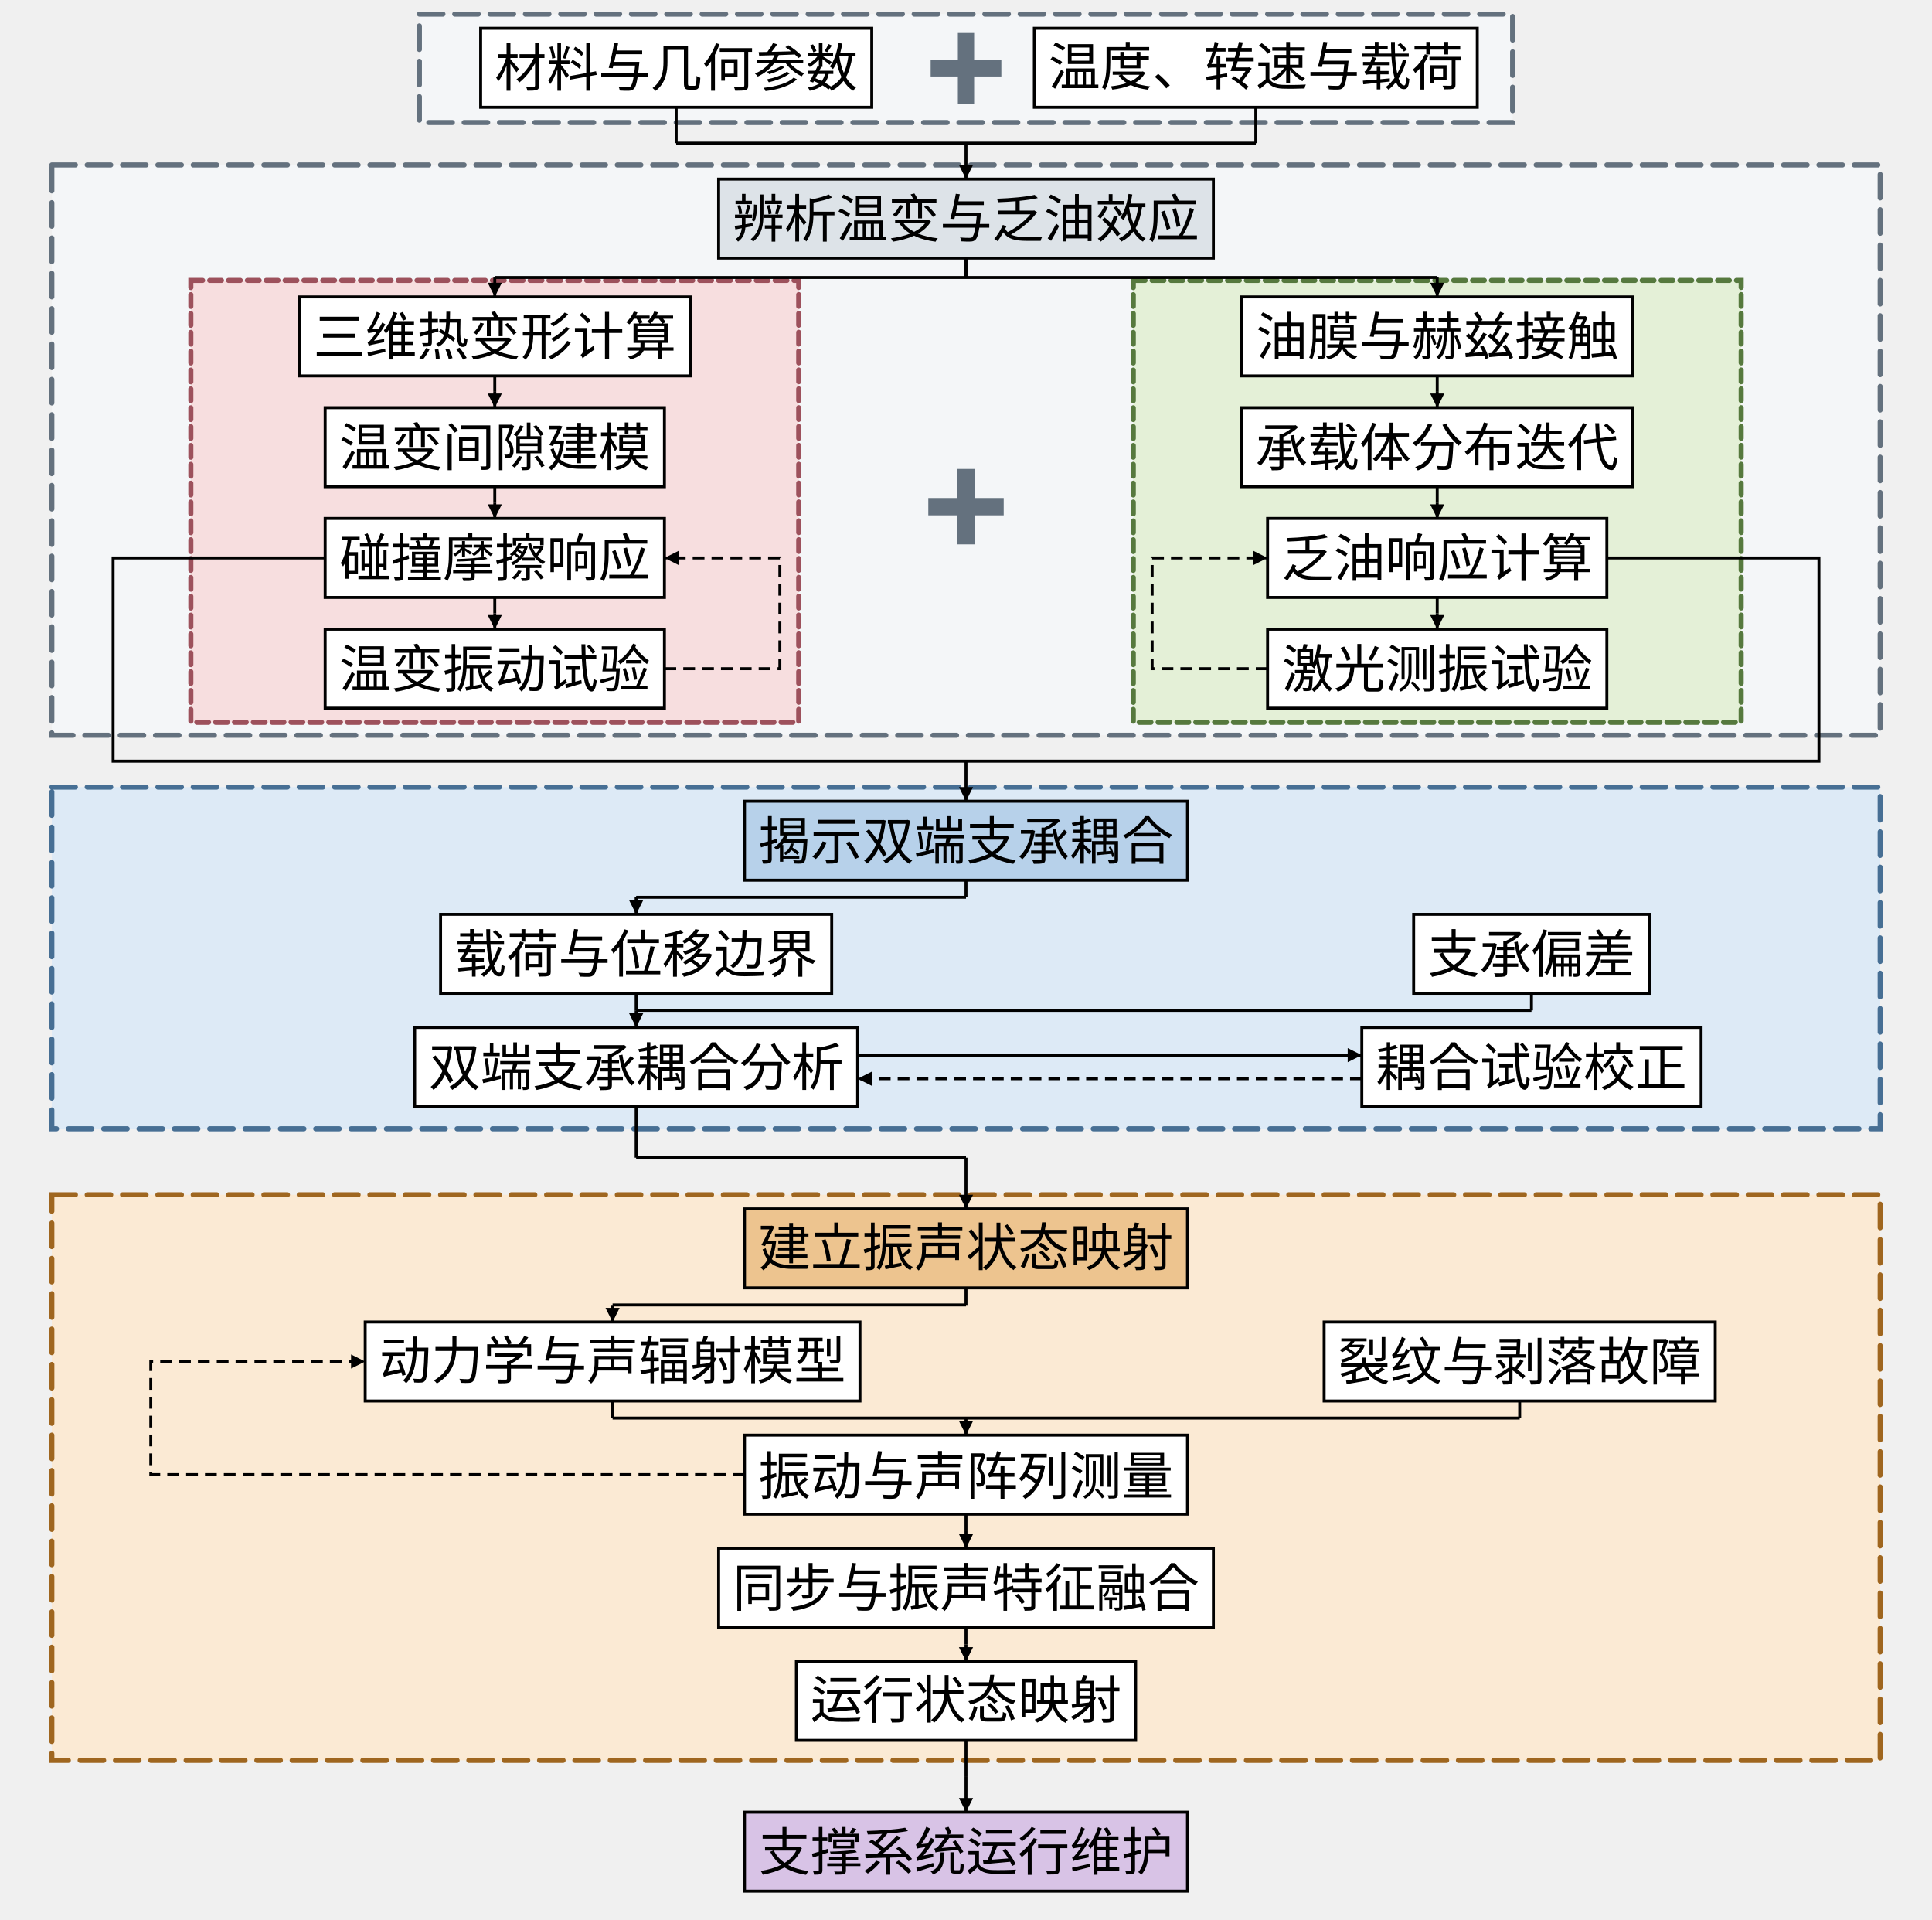
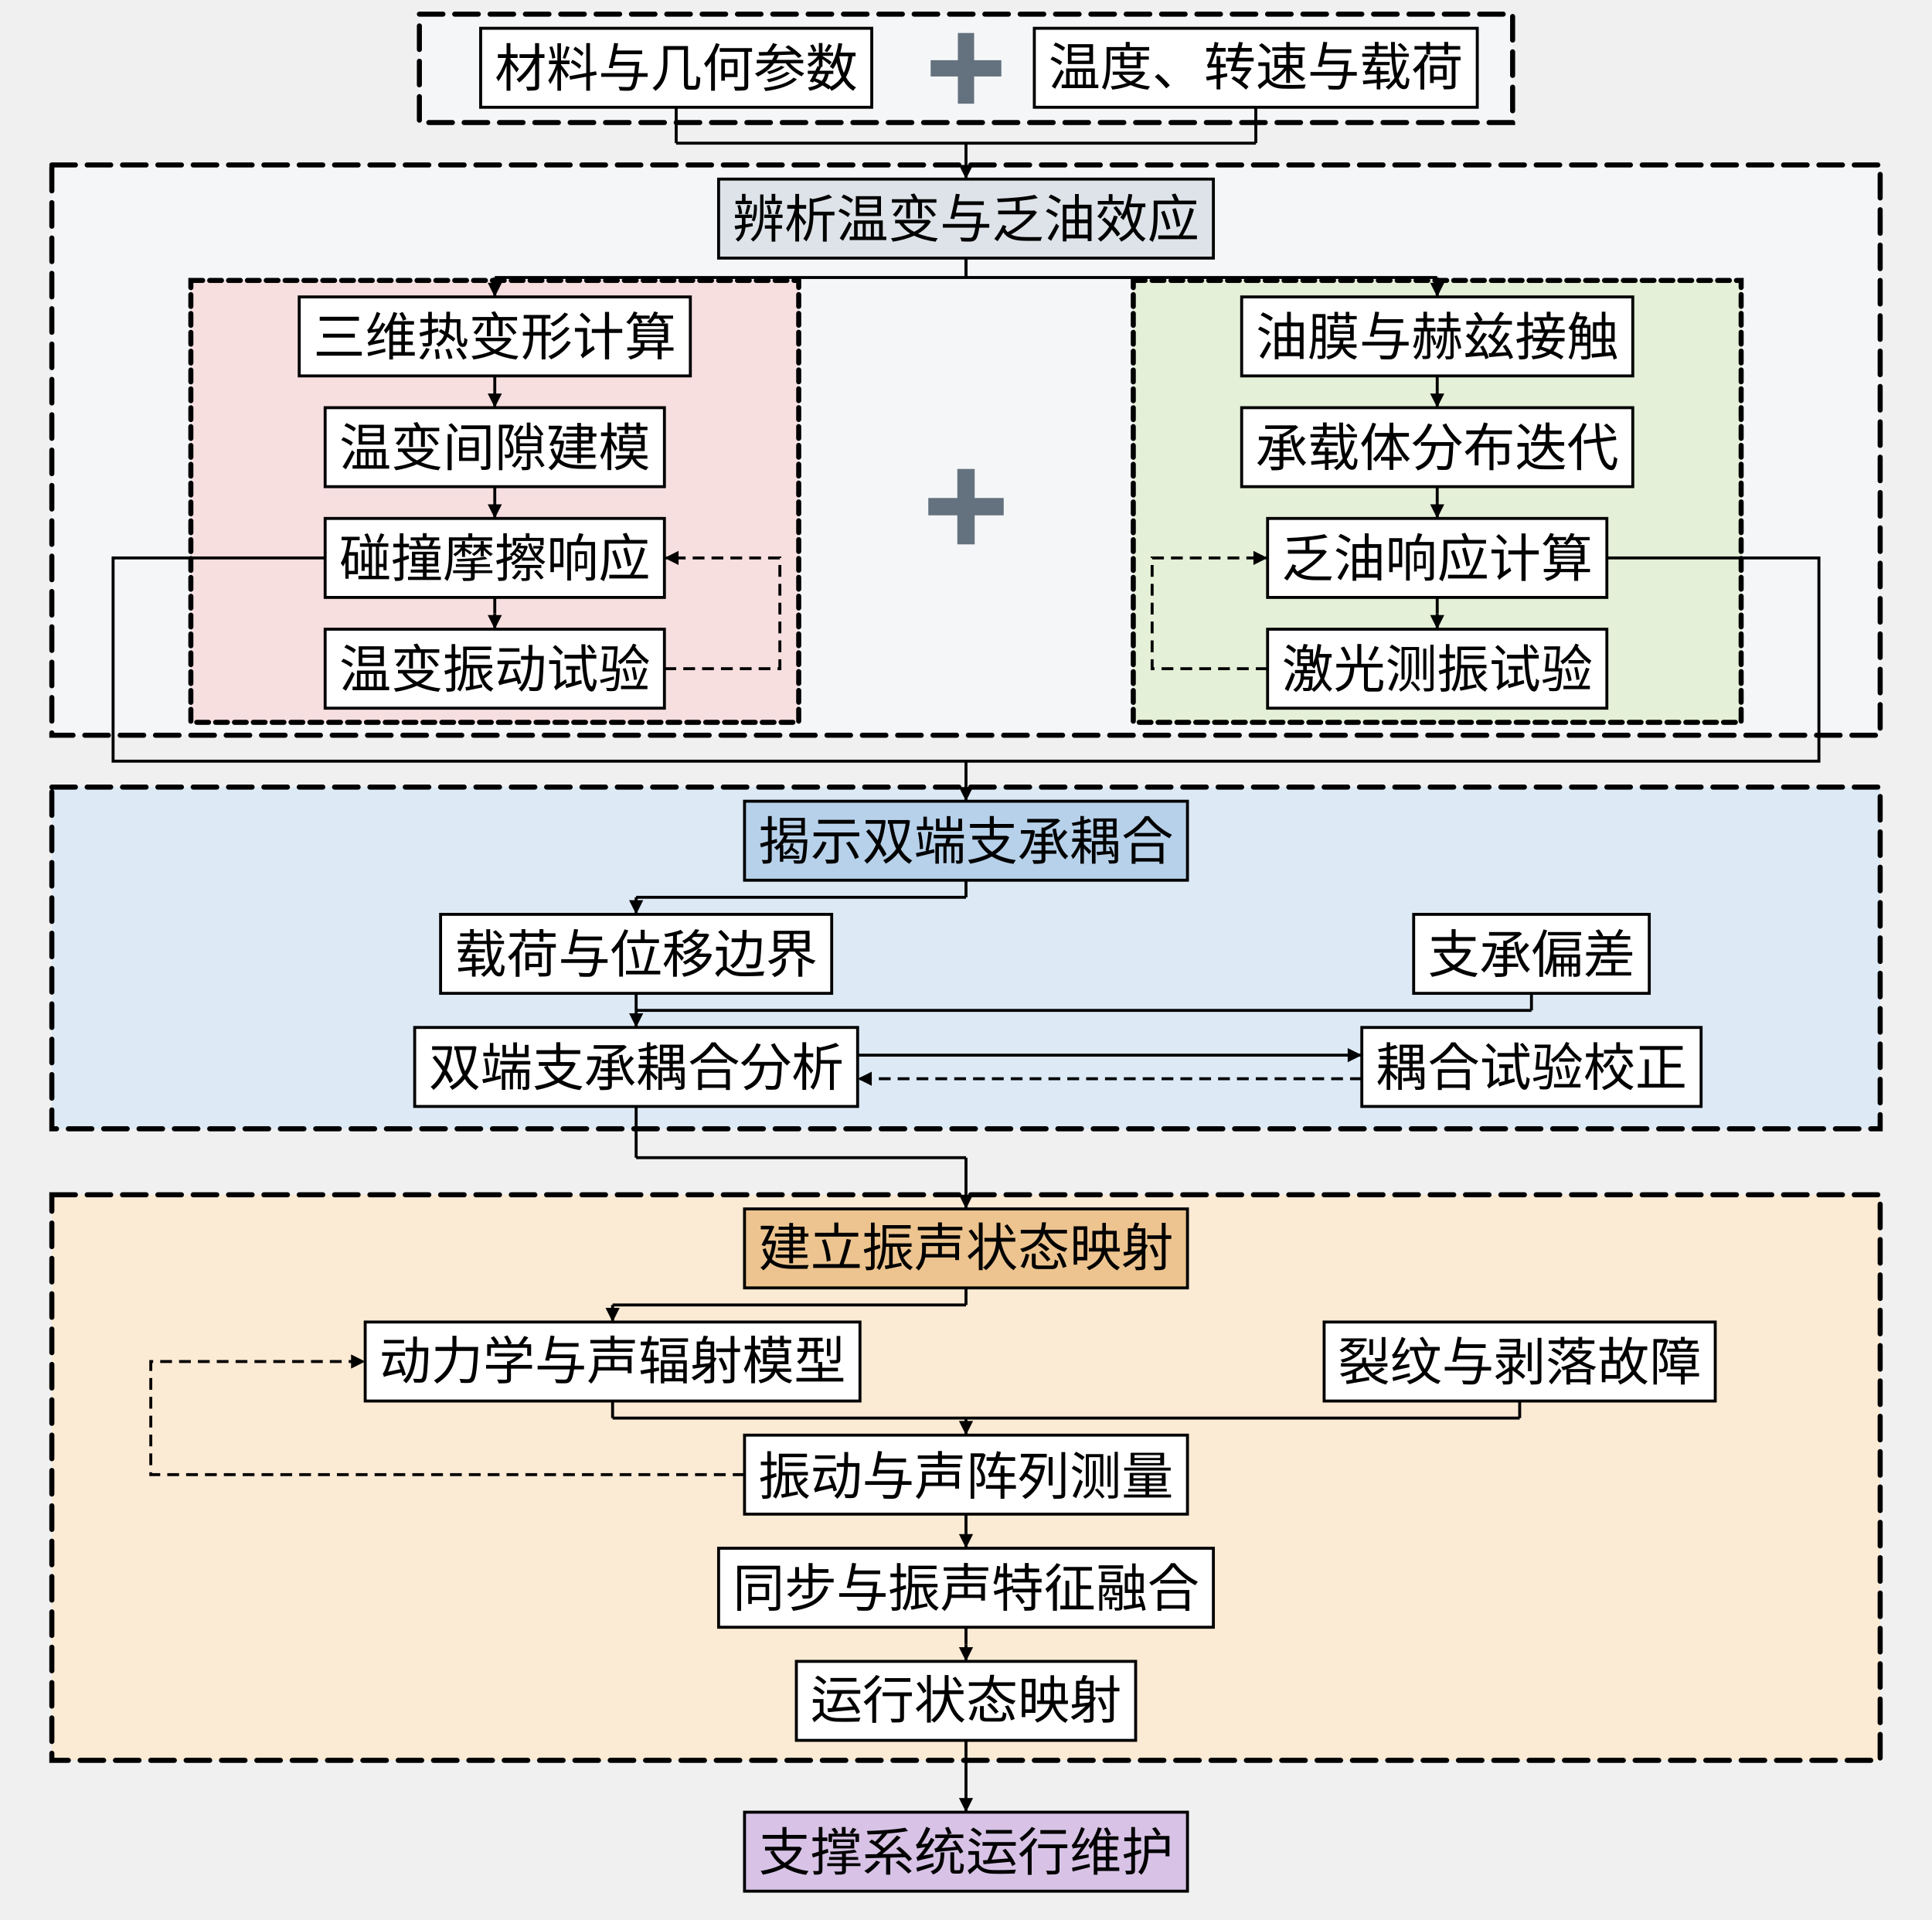
<svg xmlns="http://www.w3.org/2000/svg" width="820px" height="814.52px" viewBox="0 0 820 814.52" version="1.1">
  <g id="module-frame-001" data-object-type="module-frame" aria-label="">
-     <rect id="rectangle-001" x="178" y="6" width="464" height="46" fill="#F4F6F8" stroke="#64717E" stroke-width="2.15" stroke-linecap="round" stroke-linejoin="miter" stroke-dasharray="10 5" />
+     <rect id="rectangle-001" x="178" y="6" width="464" height="46" fill="#F4F6F8" stroke="#000000" stroke-width="2.15" stroke-linecap="round" stroke-linejoin="miter" stroke-dasharray="10 5" />
  </g>
  <g id="module-frame-002" data-object-type="module-frame" aria-label="">
-     <rect id="rectangle-002" x="22" y="70" width="776" height="242" fill="#F4F6F8" stroke="#64717E" stroke-width="2.15" stroke-linecap="round" stroke-linejoin="miter" stroke-dasharray="10 5" />
+     <rect id="rectangle-002" x="22" y="70" width="776" height="242" fill="#F4F6F8" stroke="#000000" stroke-width="2.15" stroke-linecap="round" stroke-linejoin="miter" stroke-dasharray="10 5" />
  </g>
  <g id="submodule-frame-001" data-object-type="submodule-frame" aria-label="">
-     <rect id="rectangle-003" x="81" y="119" width="258" height="187.52" fill="#F7DEDF" stroke="#9D515C" stroke-width="2.15" stroke-linecap="round" stroke-linejoin="miter" stroke-dasharray="5 3" />
+     <rect id="rectangle-003" x="81" y="119" width="258" height="187.52" fill="#F7DEDF" stroke="#000000" stroke-width="2.15" stroke-linecap="round" stroke-linejoin="miter" stroke-dasharray="5 3" />
  </g>
  <g id="submodule-frame-002" data-object-type="submodule-frame" aria-label="">
-     <rect id="rectangle-004" x="481" y="119" width="258" height="187.52" fill="#E4F0D7" stroke="#56793E" stroke-width="2.15" stroke-linecap="round" stroke-linejoin="miter" stroke-dasharray="5 3" />
+     <rect id="rectangle-004" x="481" y="119" width="258" height="187.52" fill="#E4F0D7" stroke="#000000" stroke-width="2.15" stroke-linecap="round" stroke-linejoin="miter" stroke-dasharray="5 3" />
  </g>
  <g id="module-frame-003" data-object-type="module-frame" aria-label="">
-     <rect id="rectangle-005" x="22" y="334" width="776" height="145" fill="#DDEAF6" stroke="#476F94" stroke-width="2.15" stroke-linecap="round" stroke-linejoin="miter" stroke-dasharray="10 5" />
+     <rect id="rectangle-005" x="22" y="334" width="776" height="145" fill="#DDEAF6" stroke="#000000" stroke-width="2.15" stroke-linecap="round" stroke-linejoin="miter" stroke-dasharray="10 5" />
  </g>
  <g id="module-frame-004" data-object-type="module-frame" aria-label="">
-     <rect id="rectangle-006" x="22" y="507" width="776" height="240" fill="#FBEAD4" stroke="#9F661F" stroke-width="2.15" stroke-linecap="round" stroke-linejoin="miter" stroke-dasharray="10 5" />
+     <rect id="rectangle-006" x="22" y="507" width="776" height="240" fill="#FBEAD4" stroke="#000000" stroke-width="2.15" stroke-linecap="round" stroke-linejoin="miter" stroke-dasharray="10 5" />
  </g>
  <g id="plus-001" data-object-type="plus" aria-label="">
    <path id="plus-shape-001" d="M406.55 14 L413.45 14 L413.45 25.55 L425 25.55 L425 32.45 L413.45 32.45 L413.45 44 L406.55 44 L406.55 32.45 L395 32.45 L395 25.55 L406.55 25.55 Z" fill="#64717E" stroke="none" />
  </g>
  <g id="connector-001" data-object-type="connector" aria-label="">
    <path id="line-001" d="M410 109.52 L410 117.76" fill="none" stroke="#000000" stroke-width="1.25" stroke-linejoin="miter" stroke-linecap="butt" />
  </g>
  <g id="connector-002" data-object-type="connector" aria-label="">
    <path id="line-002" d="M210 117.76 L410 117.76" fill="none" stroke="#000000" stroke-width="1.25" stroke-linejoin="miter" stroke-linecap="butt" />
  </g>
  <g id="connector-003" data-object-type="connector" aria-label="">
    <path id="line-003" d="M210 117.76 L210 126" fill="none" stroke="#000000" stroke-width="1.25" stroke-linejoin="miter" stroke-linecap="butt" />
    <polygon id="arrowhead-001" points="210,126 213,120 207,120" fill="#000000" stroke="none" />
  </g>
  <g id="connector-004" data-object-type="connector" aria-label="">
    <path id="line-004" d="M210 159.52 L210 166.26" fill="none" stroke="#000000" stroke-width="1.25" stroke-linejoin="miter" stroke-linecap="butt" />
  </g>
  <g id="connector-005" data-object-type="connector" aria-label="">
    <path id="line-005" d="M210 166.26 L210 173" fill="none" stroke="#000000" stroke-width="1.25" stroke-linejoin="miter" stroke-linecap="butt" />
    <polygon id="arrowhead-002" points="210,173 213,167 207,167" fill="#000000" stroke="none" />
  </g>
  <g id="connector-006" data-object-type="connector" aria-label="">
    <path id="line-006" d="M210 206.52 L210 213.26" fill="none" stroke="#000000" stroke-width="1.25" stroke-linejoin="miter" stroke-linecap="butt" />
  </g>
  <g id="connector-007" data-object-type="connector" aria-label="">
    <path id="line-007" d="M210 213.26 L210 220" fill="none" stroke="#000000" stroke-width="1.25" stroke-linejoin="miter" stroke-linecap="butt" />
    <polygon id="arrowhead-003" points="210,220 213,214 207,214" fill="#000000" stroke="none" />
  </g>
  <g id="connector-008" data-object-type="connector" aria-label="">
    <path id="line-008" d="M210 253.52 L210 260.26" fill="none" stroke="#000000" stroke-width="1.25" stroke-linejoin="miter" stroke-linecap="butt" />
  </g>
  <g id="connector-009" data-object-type="connector" aria-label="">
    <path id="line-009" d="M210 260.26 L210 267" fill="none" stroke="#000000" stroke-width="1.25" stroke-linejoin="miter" stroke-linecap="butt" />
    <polygon id="arrowhead-004" points="210,267 213,261 207,261" fill="#000000" stroke="none" />
  </g>
  <g id="connector-010" data-object-type="connector" aria-label="">
    <path id="line-010" d="M282 283.76 L331 283.76 L331 236.76 L282 236.76" fill="none" stroke="#000000" stroke-width="1.25" stroke-linejoin="miter" stroke-linecap="butt" stroke-dasharray="5 3" />
    <polygon id="arrowhead-005" points="282,236.76 288,239.76 288,233.76" fill="#000000" stroke="none" />
  </g>
  <g id="connector-011" data-object-type="connector" aria-label="">
    <path id="line-011" d="M410 109.52 L410 117.76" fill="none" stroke="#000000" stroke-width="1.25" stroke-linejoin="miter" stroke-linecap="butt" />
  </g>
  <g id="connector-012" data-object-type="connector" aria-label="">
    <path id="line-012" d="M410 117.76 L610 117.76" fill="none" stroke="#000000" stroke-width="1.25" stroke-linejoin="miter" stroke-linecap="butt" />
  </g>
  <g id="connector-013" data-object-type="connector" aria-label="">
    <path id="line-013" d="M610 117.76 L610 126" fill="none" stroke="#000000" stroke-width="1.25" stroke-linejoin="miter" stroke-linecap="butt" />
    <polygon id="arrowhead-006" points="610,126 613,120 607,120" fill="#000000" stroke="none" />
  </g>
  <g id="connector-014" data-object-type="connector" aria-label="">
    <path id="line-014" d="M610 159.52 L610 166.26" fill="none" stroke="#000000" stroke-width="1.25" stroke-linejoin="miter" stroke-linecap="butt" />
  </g>
  <g id="connector-015" data-object-type="connector" aria-label="">
    <path id="line-015" d="M610 166.26 L610 173" fill="none" stroke="#000000" stroke-width="1.25" stroke-linejoin="miter" stroke-linecap="butt" />
    <polygon id="arrowhead-007" points="610,173 613,167 607,167" fill="#000000" stroke="none" />
  </g>
  <g id="connector-016" data-object-type="connector" aria-label="">
    <path id="line-016" d="M610 206.52 L610 213.26" fill="none" stroke="#000000" stroke-width="1.25" stroke-linejoin="miter" stroke-linecap="butt" />
  </g>
  <g id="connector-017" data-object-type="connector" aria-label="">
    <path id="line-017" d="M610 213.26 L610 220" fill="none" stroke="#000000" stroke-width="1.25" stroke-linejoin="miter" stroke-linecap="butt" />
    <polygon id="arrowhead-008" points="610,220 613,214 607,214" fill="#000000" stroke="none" />
  </g>
  <g id="connector-018" data-object-type="connector" aria-label="">
    <path id="line-018" d="M610 253.52 L610 260.26" fill="none" stroke="#000000" stroke-width="1.25" stroke-linejoin="miter" stroke-linecap="butt" />
  </g>
  <g id="connector-019" data-object-type="connector" aria-label="">
    <path id="line-019" d="M610 260.26 L610 267" fill="none" stroke="#000000" stroke-width="1.25" stroke-linejoin="miter" stroke-linecap="butt" />
    <polygon id="arrowhead-009" points="610,267 613,261 607,261" fill="#000000" stroke="none" />
  </g>
  <g id="connector-020" data-object-type="connector" aria-label="">
    <path id="line-020" d="M538 283.76 L489 283.76 L489 236.76 L538 236.76" fill="none" stroke="#000000" stroke-width="1.25" stroke-linejoin="miter" stroke-linecap="butt" stroke-dasharray="5 3" />
    <polygon id="arrowhead-010" points="538,236.76 532,233.76 532,239.76" fill="#000000" stroke="none" />
  </g>
  <g id="connector-021" data-object-type="connector" aria-label="">
    <path id="line-021" d="M287 45.52 L287 60.76" fill="none" stroke="#000000" stroke-width="1.25" stroke-linejoin="miter" stroke-linecap="butt" />
  </g>
  <g id="connector-022" data-object-type="connector" aria-label="">
    <path id="line-022" d="M533 45.52 L533 60.76" fill="none" stroke="#000000" stroke-width="1.25" stroke-linejoin="miter" stroke-linecap="butt" />
  </g>
  <g id="connector-023" data-object-type="connector" aria-label="">
    <path id="line-023" d="M287 60.76 L533 60.76" fill="none" stroke="#000000" stroke-width="1.25" stroke-linejoin="miter" stroke-linecap="butt" />
  </g>
  <g id="connector-024" data-object-type="connector" aria-label="">
    <path id="line-024" d="M410 60.76 L410 76" fill="none" stroke="#000000" stroke-width="1.25" stroke-linejoin="miter" stroke-linecap="butt" />
    <polygon id="arrowhead-011" points="410,76 413,70 407,70" fill="#000000" stroke="none" />
  </g>
  <g id="plus-002" data-object-type="plus" aria-label="">
    <path id="plus-shape-002" d="M406.32 199 L413.68 199 L413.68 211.32 L426 211.32 L426 218.68 L413.68 218.68 L413.68 231 L406.32 231 L406.32 218.68 L394 218.68 L394 211.32 L406.32 211.32 Z" fill="#64717E" stroke="none" />
  </g>
  <g id="connector-025" data-object-type="connector" aria-label="">
    <path id="line-025" d="M138 236.76 L48 236.76 L48 323 L410 323" fill="none" stroke="#000000" stroke-width="1.25" stroke-linejoin="miter" stroke-linecap="butt" />
  </g>
  <g id="connector-026" data-object-type="connector" aria-label="">
    <path id="line-026" d="M682 236.76 L772 236.76 L772 323 L410 323" fill="none" stroke="#000000" stroke-width="1.25" stroke-linejoin="miter" stroke-linecap="butt" />
  </g>
  <g id="connector-027" data-object-type="connector" aria-label="">
    <path id="line-027" d="M410 323 L410 340" fill="none" stroke="#000000" stroke-width="1.25" stroke-linejoin="miter" stroke-linecap="butt" />
    <polygon id="arrowhead-012" points="410,340 413,334 407,334" fill="#000000" stroke="none" />
  </g>
  <g id="connector-028" data-object-type="connector" aria-label="">
    <path id="line-028" d="M410 373.52 L410 380.76" fill="none" stroke="#000000" stroke-width="1.25" stroke-linejoin="miter" stroke-linecap="butt" />
  </g>
  <g id="connector-029" data-object-type="connector" aria-label="">
    <path id="line-029" d="M270 380.76 L410 380.76" fill="none" stroke="#000000" stroke-width="1.25" stroke-linejoin="miter" stroke-linecap="butt" />
  </g>
  <g id="connector-030" data-object-type="connector" aria-label="">
    <path id="line-030" d="M270 380.76 L270 388" fill="none" stroke="#000000" stroke-width="1.25" stroke-linejoin="miter" stroke-linecap="butt" />
    <polygon id="arrowhead-013" points="270,388 273,382 267,382" fill="#000000" stroke="none" />
  </g>
  <g id="connector-031" data-object-type="connector" aria-label="">
    <path id="line-031" d="M270 421.52 L270 428.76" fill="none" stroke="#000000" stroke-width="1.25" stroke-linejoin="miter" stroke-linecap="butt" />
  </g>
  <g id="connector-032" data-object-type="connector" aria-label="">
    <path id="line-032" d="M650 421.52 L650 428.76" fill="none" stroke="#000000" stroke-width="1.25" stroke-linejoin="miter" stroke-linecap="butt" />
  </g>
  <g id="connector-033" data-object-type="connector" aria-label="">
    <path id="line-033" d="M270 428.76 L650 428.76" fill="none" stroke="#000000" stroke-width="1.25" stroke-linejoin="miter" stroke-linecap="butt" />
  </g>
  <g id="connector-034" data-object-type="connector" aria-label="">
    <path id="line-034" d="M270 428.76 L270 436" fill="none" stroke="#000000" stroke-width="1.25" stroke-linejoin="miter" stroke-linecap="butt" />
    <polygon id="arrowhead-014" points="270,436 273,430 267,430" fill="#000000" stroke="none" />
  </g>
  <g id="connector-035" data-object-type="connector" aria-label="">
    <path id="line-035" d="M364 447.76 L578 447.76" fill="none" stroke="#000000" stroke-width="1.25" stroke-linejoin="miter" stroke-linecap="butt" />
    <polygon id="arrowhead-015" points="578,447.76 572,444.76 572,450.76" fill="#000000" stroke="none" />
  </g>
  <g id="connector-036" data-object-type="connector" aria-label="">
    <path id="line-036" d="M578 457.76 L364 457.76" fill="none" stroke="#000000" stroke-width="1.25" stroke-linejoin="miter" stroke-linecap="butt" stroke-dasharray="5 3" />
    <polygon id="arrowhead-016" points="364,457.76 370,460.76 370,454.76" fill="#000000" stroke="none" />
  </g>
  <g id="connector-037" data-object-type="connector" aria-label="">
    <path id="line-037" d="M270 469.52 L270 491.26" fill="none" stroke="#000000" stroke-width="1.25" stroke-linejoin="miter" stroke-linecap="butt" />
  </g>
  <g id="connector-038" data-object-type="connector" aria-label="">
    <path id="line-038" d="M270 491.26 L410 491.26" fill="none" stroke="#000000" stroke-width="1.25" stroke-linejoin="miter" stroke-linecap="butt" />
  </g>
  <g id="connector-039" data-object-type="connector" aria-label="">
    <path id="line-039" d="M410 491.26 L410 513" fill="none" stroke="#000000" stroke-width="1.25" stroke-linejoin="miter" stroke-linecap="butt" />
    <polygon id="arrowhead-017" points="410,513 413,507 407,507" fill="#000000" stroke="none" />
  </g>
  <g id="connector-040" data-object-type="connector" aria-label="">
    <path id="line-040" d="M410 546.52 L410 553.76" fill="none" stroke="#000000" stroke-width="1.25" stroke-linejoin="miter" stroke-linecap="butt" />
  </g>
  <g id="connector-041" data-object-type="connector" aria-label="">
    <path id="line-041" d="M260 553.76 L410 553.76" fill="none" stroke="#000000" stroke-width="1.25" stroke-linejoin="miter" stroke-linecap="butt" />
  </g>
  <g id="connector-042" data-object-type="connector" aria-label="">
    <path id="line-042" d="M260 553.76 L260 561" fill="none" stroke="#000000" stroke-width="1.25" stroke-linejoin="miter" stroke-linecap="butt" />
    <polygon id="arrowhead-018" points="260,561 263,555 257,555" fill="#000000" stroke="none" />
  </g>
  <g id="connector-043" data-object-type="connector" aria-label="">
    <path id="line-043" d="M260 594.52 L260 601.76" fill="none" stroke="#000000" stroke-width="1.25" stroke-linejoin="miter" stroke-linecap="butt" />
  </g>
  <g id="connector-044" data-object-type="connector" aria-label="">
    <path id="line-044" d="M645 594.52 L645 601.76" fill="none" stroke="#000000" stroke-width="1.25" stroke-linejoin="miter" stroke-linecap="butt" />
  </g>
  <g id="connector-045" data-object-type="connector" aria-label="">
    <path id="line-045" d="M260 601.76 L645 601.76" fill="none" stroke="#000000" stroke-width="1.25" stroke-linejoin="miter" stroke-linecap="butt" />
  </g>
  <g id="connector-046" data-object-type="connector" aria-label="">
    <path id="line-046" d="M410 601.76 L410 609" fill="none" stroke="#000000" stroke-width="1.25" stroke-linejoin="miter" stroke-linecap="butt" />
    <polygon id="arrowhead-019" points="410,609 413,603 407,603" fill="#000000" stroke="none" />
  </g>
  <g id="connector-047" data-object-type="connector" aria-label="">
    <path id="line-047" d="M410 642.52 L410 649.76" fill="none" stroke="#000000" stroke-width="1.25" stroke-linejoin="miter" stroke-linecap="butt" />
  </g>
  <g id="connector-048" data-object-type="connector" aria-label="">
    <path id="line-048" d="M410 649.76 L410 657" fill="none" stroke="#000000" stroke-width="1.25" stroke-linejoin="miter" stroke-linecap="butt" />
    <polygon id="arrowhead-020" points="410,657 413,651 407,651" fill="#000000" stroke="none" />
  </g>
  <g id="connector-049" data-object-type="connector" aria-label="">
    <path id="line-049" d="M410 690.52 L410 697.76" fill="none" stroke="#000000" stroke-width="1.25" stroke-linejoin="miter" stroke-linecap="butt" />
  </g>
  <g id="connector-050" data-object-type="connector" aria-label="">
    <path id="line-050" d="M410 697.76 L410 705" fill="none" stroke="#000000" stroke-width="1.25" stroke-linejoin="miter" stroke-linecap="butt" />
    <polygon id="arrowhead-021" points="410,705 413,699 407,699" fill="#000000" stroke="none" />
  </g>
  <g id="connector-051" data-object-type="connector" aria-label="">
    <path id="line-051" d="M316 625.76 L64 625.76 L64 577.76 L155 577.76" fill="none" stroke="#000000" stroke-width="1.25" stroke-linejoin="miter" stroke-linecap="butt" stroke-dasharray="5 3" />
    <polygon id="arrowhead-022" points="155,577.76 149,574.76 149,580.76" fill="#000000" stroke="none" />
  </g>
  <g id="connector-052" data-object-type="connector" aria-label="">
    <path id="line-052" d="M410 738.52 L410 753.76" fill="none" stroke="#000000" stroke-width="1.25" stroke-linejoin="miter" stroke-linecap="butt" />
  </g>
  <g id="connector-053" data-object-type="connector" aria-label="">
    <path id="line-053" d="M410 753.76 L410 769" fill="none" stroke="#000000" stroke-width="1.25" stroke-linejoin="miter" stroke-linecap="butt" />
    <polygon id="arrowhead-023" points="410,769 413,763 407,763" fill="#000000" stroke="none" />
  </g>
  <g id="text-box-001" data-object-type="text-box" aria-label="材料与几何参数">
    <rect id="rectangle-007" x="204" y="12" width="166" height="33.52" fill="#FFFFFF" stroke="#000000" stroke-width="1.25" stroke-linecap="butt" stroke-linejoin="miter" />
    <text id="text-001" xml:space="preserve" font-family="SimSun" font-size="22" font-weight="normal" font-style="normal" fill="#000000">
      <tspan id="text-run-001" x="210" y="36.76" font-family="SimSun" font-size="22" fill="#000000" style="font-family:'SimSun';font-size:22px;font-weight:normal;font-style:normal">材料与几何参数</tspan>
    </text>
  </g>
  <g id="text-box-002" data-object-type="text-box" aria-label="温度、转速与载荷">
    <rect id="rectangle-008" x="439" y="12" width="188" height="33.52" fill="#FFFFFF" stroke="#000000" stroke-width="1.25" stroke-linecap="butt" stroke-linejoin="miter" />
    <text id="text-002" xml:space="preserve" font-family="SimSun" font-size="22" font-weight="normal" font-style="normal" fill="#000000">
      <tspan id="text-run-002" x="445" y="36.26" font-family="SimSun" font-size="22" fill="#000000" style="font-family:'SimSun';font-size:22px;font-weight:normal;font-style:normal">温度、转速与载荷</tspan>
    </text>
  </g>
  <g id="text-box-003" data-object-type="text-box" aria-label="辨析温变与乏油效应">
    <rect id="rectangle-009" x="305" y="76" width="210" height="33.52" fill="#DDE3E8" stroke="#000000" stroke-width="1.25" stroke-linecap="butt" stroke-linejoin="miter" />
    <text id="text-003" xml:space="preserve" font-family="SimSun" font-size="22" font-weight="normal" font-style="normal" fill="#000000">
      <tspan id="text-run-003" x="311" y="100.76" font-family="SimSun" font-size="22" fill="#000000" style="font-family:'SimSun';font-size:22px;font-weight:normal;font-style:normal">辨析温变与乏油效应</tspan>
    </text>
  </g>
  <g id="text-box-004" data-object-type="text-box" aria-label="三维热变形计算">
    <rect id="rectangle-010" x="127" y="126" width="166" height="33.52" fill="#FFFFFF" stroke="#000000" stroke-width="1.25" stroke-linecap="butt" stroke-linejoin="miter" />
    <text id="text-004" xml:space="preserve" font-family="SimSun" font-size="22" font-weight="normal" font-style="normal" fill="#000000">
      <tspan id="text-run-004" x="133" y="150.76" font-family="SimSun" font-size="22" fill="#000000" style="font-family:'SimSun';font-size:22px;font-weight:normal;font-style:normal">三维热变形计算</tspan>
    </text>
  </g>
  <g id="text-box-005" data-object-type="text-box" aria-label="温变间隙建模">
    <rect id="rectangle-011" x="138" y="173" width="144" height="33.52" fill="#FFFFFF" stroke="#000000" stroke-width="1.25" stroke-linecap="butt" stroke-linejoin="miter" />
    <text id="text-005" xml:space="preserve" font-family="SimSun" font-size="22" font-weight="normal" font-style="normal" fill="#000000">
      <tspan id="text-run-005" x="144" y="197.76" font-family="SimSun" font-size="22" fill="#000000" style="font-family:'SimSun';font-size:22px;font-weight:normal;font-style:normal">温变间隙建模</tspan>
    </text>
  </g>
  <g id="text-box-006" data-object-type="text-box" aria-label="碰撞摩擦响应">
    <rect id="rectangle-012" x="138" y="220" width="144" height="33.52" fill="#FFFFFF" stroke="#000000" stroke-width="1.25" stroke-linecap="butt" stroke-linejoin="miter" />
    <text id="text-006" xml:space="preserve" font-family="SimSun" font-size="22" font-weight="normal" font-style="normal" fill="#000000">
      <tspan id="text-run-006" x="144" y="244.76" font-family="SimSun" font-size="22" fill="#000000" style="font-family:'SimSun';font-size:22px;font-weight:normal;font-style:normal">碰撞摩擦响应</tspan>
    </text>
  </g>
  <g id="text-box-007" data-object-type="text-box" aria-label="温变振动试验">
    <rect id="rectangle-013" x="138" y="267" width="144" height="33.52" fill="#FFFFFF" stroke="#000000" stroke-width="1.25" stroke-linecap="butt" stroke-linejoin="miter" />
    <text id="text-007" xml:space="preserve" font-family="SimSun" font-size="22" font-weight="normal" font-style="normal" fill="#000000">
      <tspan id="text-run-007" x="144" y="291.76" font-family="SimSun" font-size="22" fill="#000000" style="font-family:'SimSun';font-size:22px;font-weight:normal;font-style:normal">温变振动试验</tspan>
    </text>
  </g>
  <g id="text-box-008" data-object-type="text-box" aria-label="油膜与赫兹接触">
    <rect id="rectangle-014" x="527" y="126" width="166" height="33.52" fill="#FFFFFF" stroke="#000000" stroke-width="1.25" stroke-linecap="butt" stroke-linejoin="miter" />
    <text id="text-008" xml:space="preserve" font-family="SimSun" font-size="22" font-weight="normal" font-style="normal" fill="#000000">
      <tspan id="text-run-008" x="533" y="150.76" font-family="SimSun" font-size="22" fill="#000000" style="font-family:'SimSun';font-size:22px;font-weight:normal;font-style:normal">油膜与赫兹接触</tspan>
    </text>
  </g>
  <g id="text-box-009" data-object-type="text-box" aria-label="承载体分布迭代">
    <rect id="rectangle-015" x="527" y="173" width="166" height="33.52" fill="#FFFFFF" stroke="#000000" stroke-width="1.25" stroke-linecap="butt" stroke-linejoin="miter" />
    <text id="text-009" xml:space="preserve" font-family="SimSun" font-size="22" font-weight="normal" font-style="normal" fill="#000000">
      <tspan id="text-run-009" x="533" y="197.76" font-family="SimSun" font-size="22" fill="#000000" style="font-family:'SimSun';font-size:22px;font-weight:normal;font-style:normal">承载体分布迭代</tspan>
    </text>
  </g>
  <g id="text-box-010" data-object-type="text-box" aria-label="乏油响应计算">
    <rect id="rectangle-016" x="538" y="220" width="144" height="33.52" fill="#FFFFFF" stroke="#000000" stroke-width="1.25" stroke-linecap="butt" stroke-linejoin="miter" />
    <text id="text-010" xml:space="preserve" font-family="SimSun" font-size="22" font-weight="normal" font-style="normal" fill="#000000">
      <tspan id="text-run-010" x="544" y="244.76" font-family="SimSun" font-size="22" fill="#000000" style="font-family:'SimSun';font-size:22px;font-weight:normal;font-style:normal">乏油响应计算</tspan>
    </text>
  </g>
  <g id="text-box-011" data-object-type="text-box" aria-label="激光测振试验">
    <rect id="rectangle-017" x="538" y="267" width="144" height="33.52" fill="#FFFFFF" stroke="#000000" stroke-width="1.25" stroke-linecap="butt" stroke-linejoin="miter" />
    <text id="text-011" xml:space="preserve" font-family="SimSun" font-size="22" font-weight="normal" font-style="normal" fill="#000000">
      <tspan id="text-run-011" x="544" y="291.76" font-family="SimSun" font-size="22" fill="#000000" style="font-family:'SimSun';font-size:22px;font-weight:normal;font-style:normal">激光测振试验</tspan>
    </text>
  </g>
  <g id="text-box-012" data-object-type="text-box" aria-label="揭示双端支承耦合">
    <rect id="rectangle-018" x="316" y="340" width="188" height="33.52" fill="#B7D1EA" stroke="#000000" stroke-width="1.25" stroke-linecap="butt" stroke-linejoin="miter" />
    <text id="text-012" xml:space="preserve" font-family="SimSun" font-size="22" font-weight="normal" font-style="normal" fill="#000000">
      <tspan id="text-run-012" x="322" y="364.76" font-family="SimSun" font-size="22" fill="#000000" style="font-family:'SimSun';font-size:22px;font-weight:normal;font-style:normal">揭示双端支承耦合</tspan>
    </text>
  </g>
  <g id="text-box-013" data-object-type="text-box" aria-label="载荷与位移边界">
    <rect id="rectangle-019" x="187" y="388" width="166" height="33.52" fill="#FFFFFF" stroke="#000000" stroke-width="1.25" stroke-linecap="butt" stroke-linejoin="miter" />
    <text id="text-013" xml:space="preserve" font-family="SimSun" font-size="22" font-weight="normal" font-style="normal" fill="#000000">
      <tspan id="text-run-013" x="193" y="412.76" font-family="SimSun" font-size="22" fill="#000000" style="font-family:'SimSun';font-size:22px;font-weight:normal;font-style:normal">载荷与位移边界</tspan>
    </text>
  </g>
  <g id="text-box-014" data-object-type="text-box" aria-label="支承偏差">
    <rect id="rectangle-020" x="600" y="388" width="100" height="33.52" fill="#FFFFFF" stroke="#000000" stroke-width="1.25" stroke-linecap="butt" stroke-linejoin="miter" />
    <text id="text-014" xml:space="preserve" font-family="SimSun" font-size="22" font-weight="normal" font-style="normal" fill="#000000">
      <tspan id="text-run-014" x="606" y="412.76" font-family="SimSun" font-size="22" fill="#000000" style="font-family:'SimSun';font-size:22px;font-weight:normal;font-style:normal">支承偏差</tspan>
    </text>
  </g>
  <g id="text-box-015" data-object-type="text-box" aria-label="双端支承耦合分析">
    <rect id="rectangle-021" x="176" y="436" width="188" height="33.52" fill="#FFFFFF" stroke="#000000" stroke-width="1.25" stroke-linecap="butt" stroke-linejoin="miter" />
    <text id="text-015" xml:space="preserve" font-family="SimSun" font-size="22" font-weight="normal" font-style="normal" fill="#000000">
      <tspan id="text-run-015" x="182" y="460.76" font-family="SimSun" font-size="22" fill="#000000" style="font-family:'SimSun';font-size:22px;font-weight:normal;font-style:normal">双端支承耦合分析</tspan>
    </text>
  </g>
  <g id="text-box-016" data-object-type="text-box" aria-label="耦合试验校正">
    <rect id="rectangle-022" x="578" y="436" width="144" height="33.52" fill="#FFFFFF" stroke="#000000" stroke-width="1.25" stroke-linecap="butt" stroke-linejoin="miter" />
    <text id="text-016" xml:space="preserve" font-family="SimSun" font-size="22" font-weight="normal" font-style="normal" fill="#000000">
      <tspan id="text-run-016" x="584" y="460.76" font-family="SimSun" font-size="22" fill="#000000" style="font-family:'SimSun';font-size:22px;font-weight:normal;font-style:normal">耦合试验校正</tspan>
    </text>
  </g>
  <g id="text-box-017" data-object-type="text-box" aria-label="建立振声状态映射">
    <rect id="rectangle-023" x="316" y="513" width="188" height="33.52" fill="#EDC48F" stroke="#000000" stroke-width="1.25" stroke-linecap="butt" stroke-linejoin="miter" />
    <text id="text-017" xml:space="preserve" font-family="SimSun" font-size="22" font-weight="normal" font-style="normal" fill="#000000">
      <tspan id="text-run-017" x="322" y="537.26" font-family="SimSun" font-size="22" fill="#000000" style="font-family:'SimSun';font-size:22px;font-weight:normal;font-style:normal">建立振声状态映射</tspan>
    </text>
  </g>
  <g id="text-box-018" data-object-type="text-box" aria-label="动力学与声辐射模型">
    <rect id="rectangle-024" x="155" y="561" width="210" height="33.52" fill="#FFFFFF" stroke="#000000" stroke-width="1.25" stroke-linecap="butt" stroke-linejoin="miter" />
    <text id="text-018" xml:space="preserve" font-family="SimSun" font-size="22" font-weight="normal" font-style="normal" fill="#000000">
      <tspan id="text-run-018" x="161" y="585.26" font-family="SimSun" font-size="22" fill="#000000" style="font-family:'SimSun';font-size:22px;font-weight:normal;font-style:normal">动力学与声辐射模型</tspan>
    </text>
  </g>
  <g id="text-box-019" data-object-type="text-box" aria-label="裂纹与剥落故障">
    <rect id="rectangle-025" x="562" y="561" width="166" height="33.52" fill="#FFFFFF" stroke="#000000" stroke-width="1.25" stroke-linecap="butt" stroke-linejoin="miter" />
    <text id="text-019" xml:space="preserve" font-family="SimSun" font-size="22" font-weight="normal" font-style="normal" fill="#000000">
      <tspan id="text-run-019" x="568" y="585.76" font-family="SimSun" font-size="22" fill="#000000" style="font-family:'SimSun';font-size:22px;font-weight:normal;font-style:normal">裂纹与剥落故障</tspan>
    </text>
  </g>
  <g id="text-box-020" data-object-type="text-box" aria-label="振动与声阵列测量">
    <rect id="rectangle-026" x="316" y="609" width="188" height="33.52" fill="#FFFFFF" stroke="#000000" stroke-width="1.25" stroke-linecap="butt" stroke-linejoin="miter" />
    <text id="text-020" xml:space="preserve" font-family="SimSun" font-size="22" font-weight="normal" font-style="normal" fill="#000000">
      <tspan id="text-run-020" x="322" y="634.26" font-family="SimSun" font-size="22" fill="#000000" style="font-family:'SimSun';font-size:22px;font-weight:normal;font-style:normal">振动与声阵列测量</tspan>
    </text>
  </g>
  <g id="text-box-021" data-object-type="text-box" aria-label="同步与振声特征融合">
    <rect id="rectangle-027" x="305" y="657" width="210" height="33.52" fill="#FFFFFF" stroke="#000000" stroke-width="1.25" stroke-linecap="butt" stroke-linejoin="miter" />
    <text id="text-021" xml:space="preserve" font-family="SimSun" font-size="22" font-weight="normal" font-style="normal" fill="#000000">
      <tspan id="text-run-021" x="311" y="681.76" font-family="SimSun" font-size="22" fill="#000000" style="font-family:'SimSun';font-size:22px;font-weight:normal;font-style:normal">同步与振声特征融合</tspan>
    </text>
  </g>
  <g id="text-box-022" data-object-type="text-box" aria-label="运行状态映射">
    <rect id="rectangle-028" x="338" y="705" width="144" height="33.52" fill="#FFFFFF" stroke="#000000" stroke-width="1.25" stroke-linecap="butt" stroke-linejoin="miter" />
    <text id="text-022" xml:space="preserve" font-family="SimSun" font-size="22" font-weight="normal" font-style="normal" fill="#000000">
      <tspan id="text-run-022" x="344" y="729.26" font-family="SimSun" font-size="22" fill="#000000" style="font-family:'SimSun';font-size:22px;font-weight:normal;font-style:normal">运行状态映射</tspan>
    </text>
  </g>
  <g id="text-box-023" data-object-type="text-box" aria-label="支撑系统运行维护">
    <rect id="rectangle-029" x="316" y="769" width="188" height="33.52" fill="#D8C3E6" stroke="#000000" stroke-width="1.25" stroke-linecap="butt" stroke-linejoin="miter" />
    <text id="text-023" xml:space="preserve" font-family="SimSun" font-size="22" font-weight="normal" font-style="normal" fill="#000000">
      <tspan id="text-run-023" x="322" y="793.76" font-family="SimSun" font-size="22" fill="#000000" style="font-family:'SimSun';font-size:22px;font-weight:normal;font-style:normal">支撑系统运行维护</tspan>
    </text>
  </g>
</svg>
